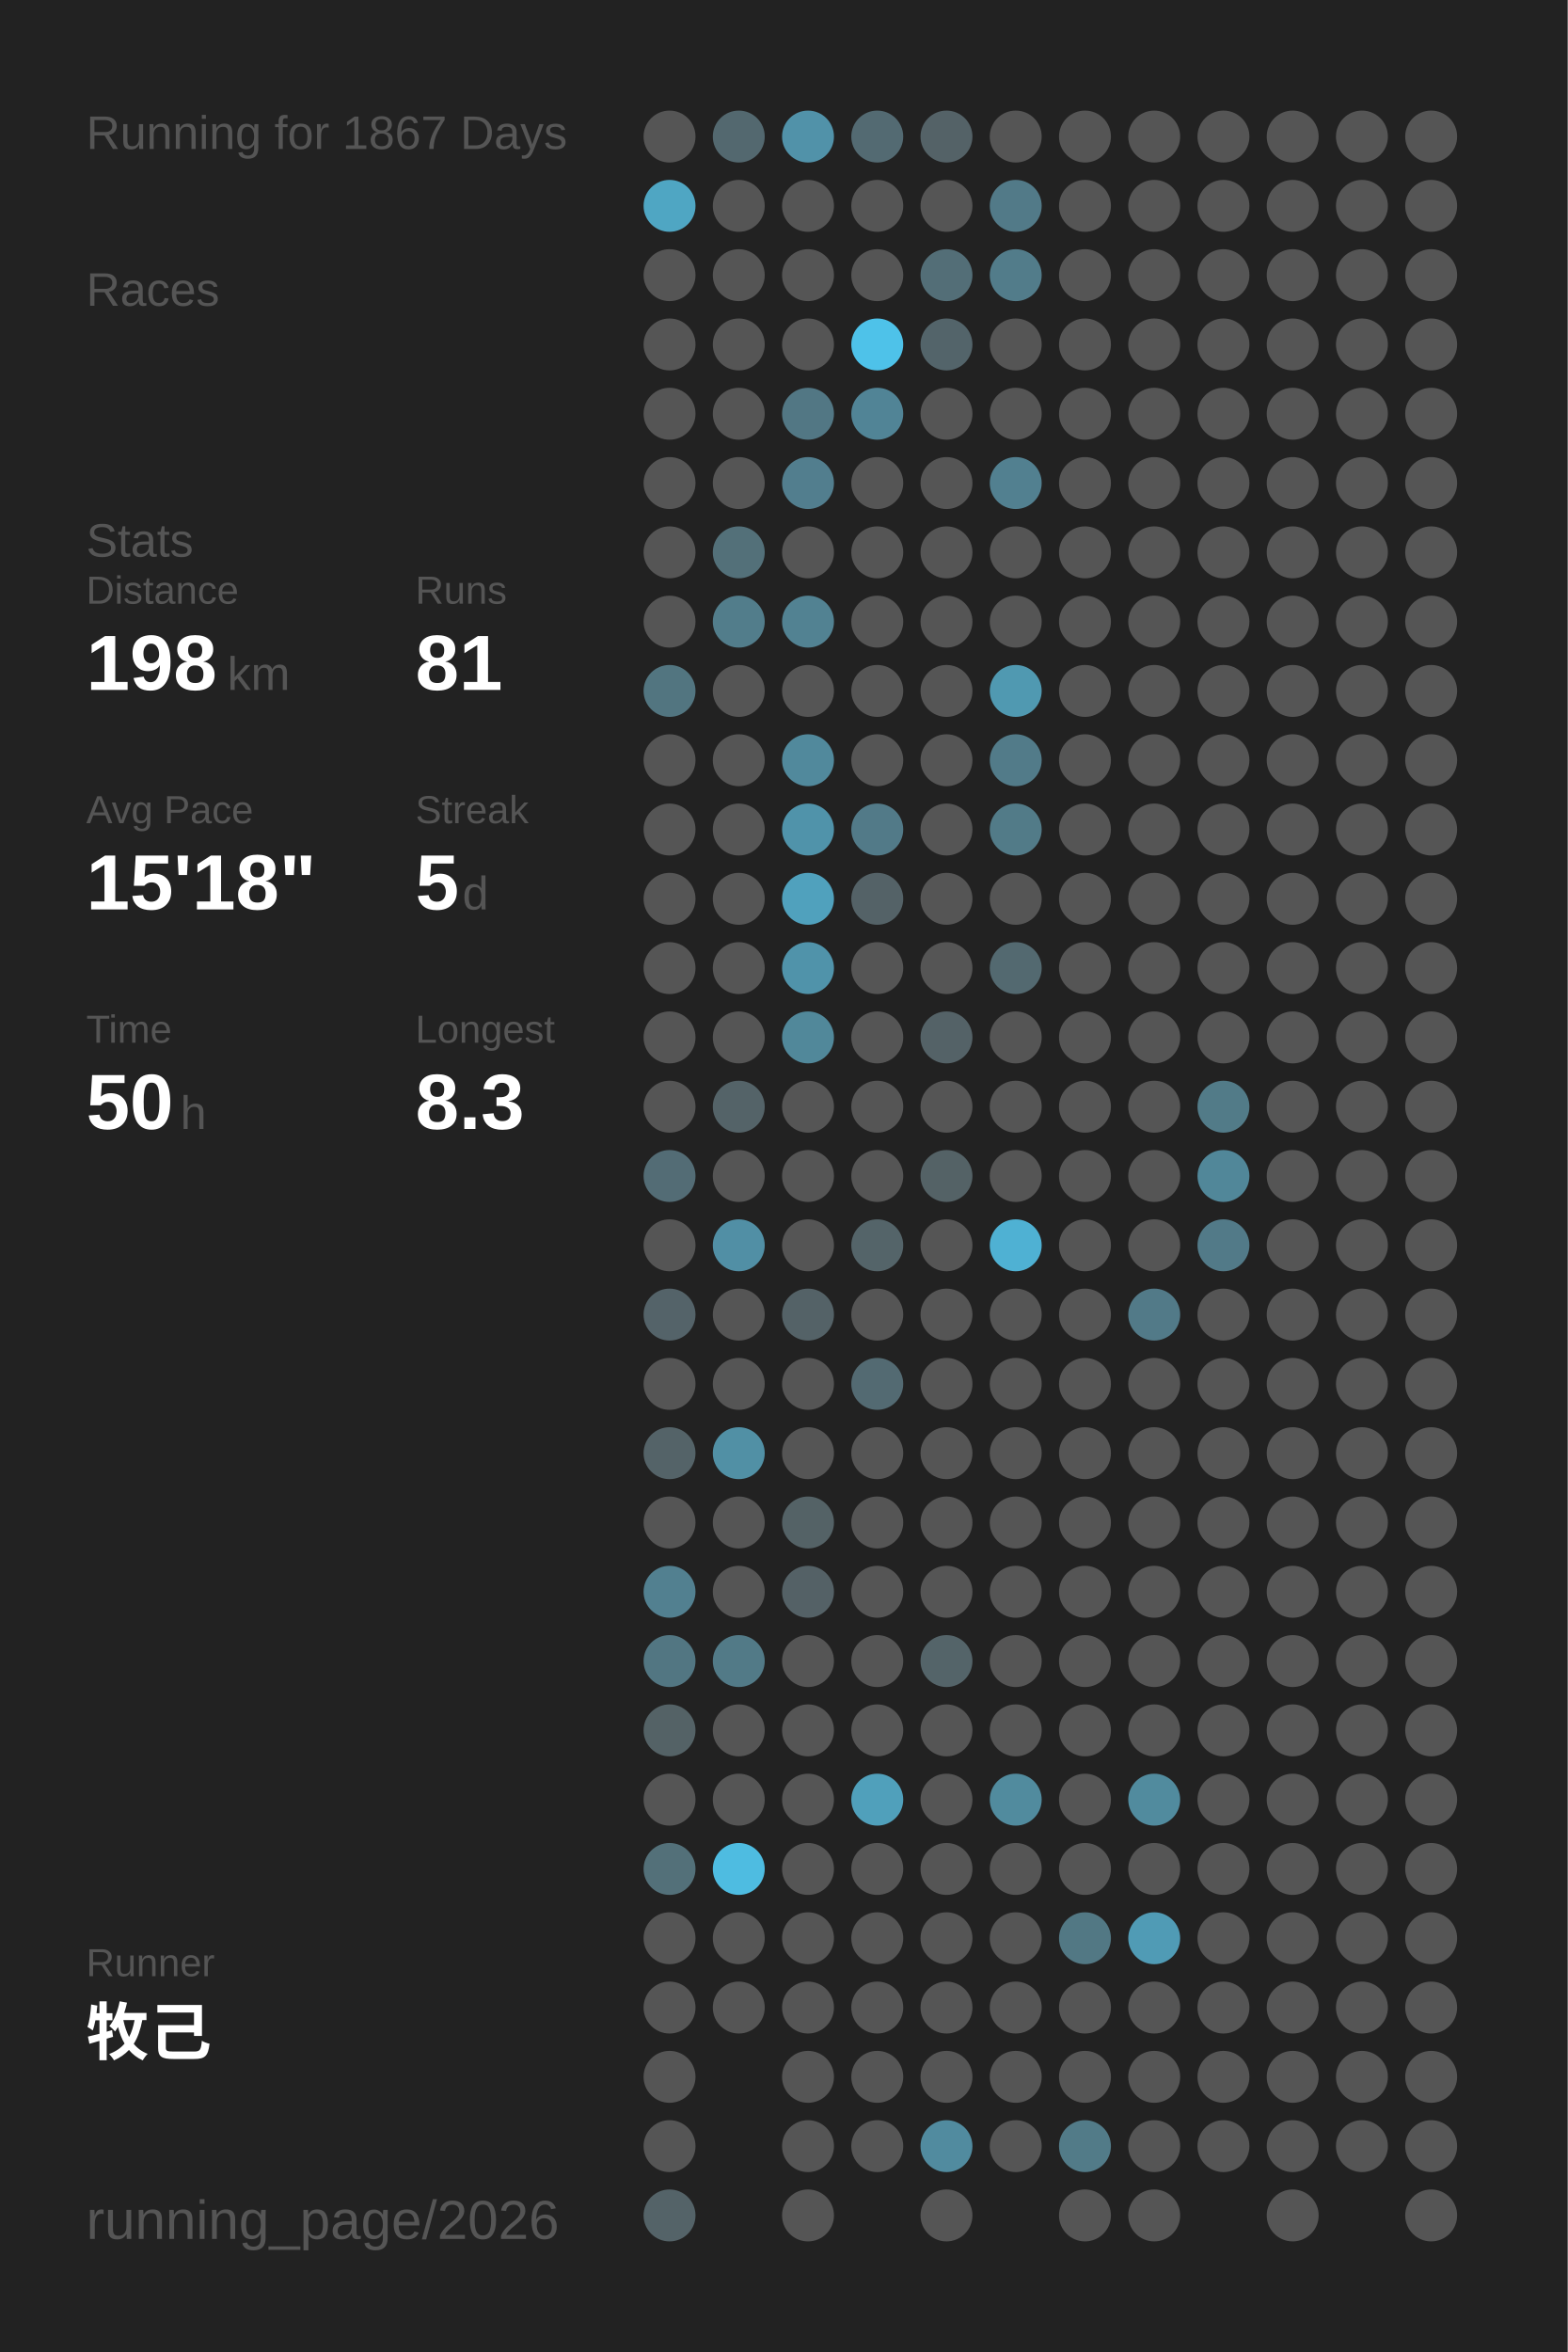
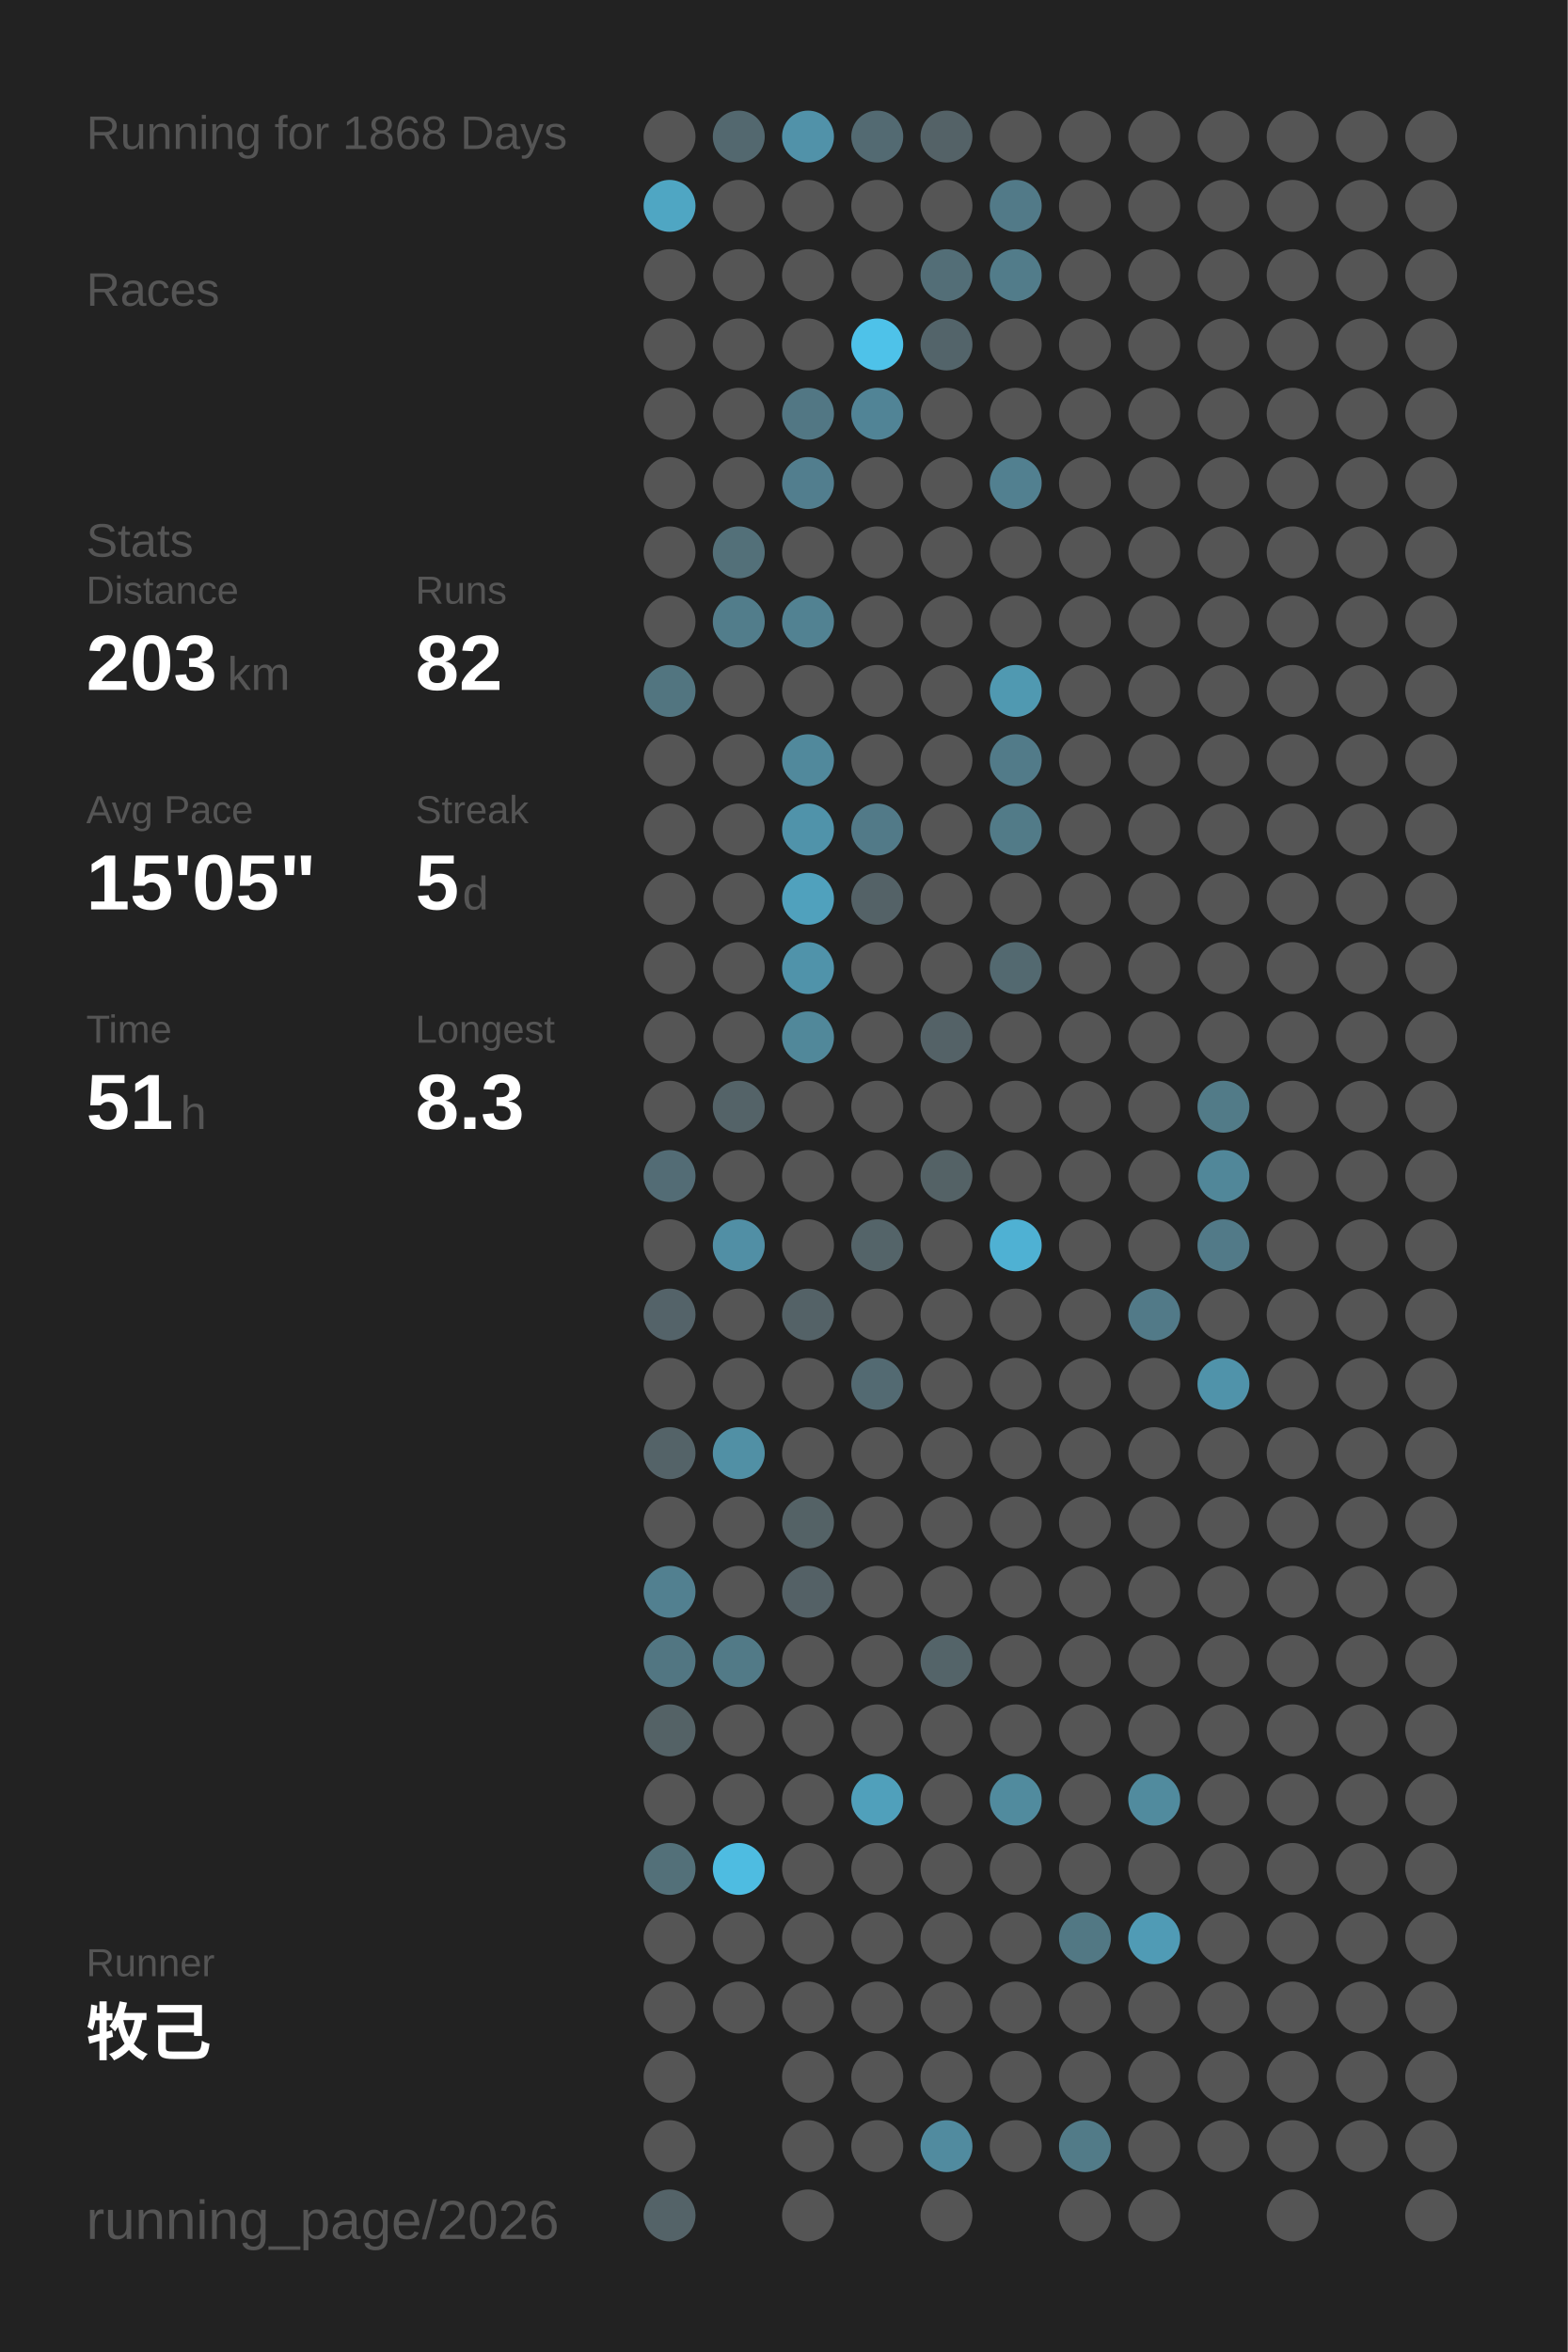
<svg xmlns="http://www.w3.org/2000/svg" baseProfile="full" height="300mm" version="1.1" viewBox="0,0,200,300" width="200mm">
  <defs />
  <rect fill="#222222" height="300" width="200" x="0" y="0" />
-   <text fill="#555555" style="font-size:6px; font-family:Arial;" x="11" y="19">Running for 1867 Days</text>
+   <text fill="#555555" style="font-size:6px; font-family:Arial;" x="11" y="19">Running for 1868 Days</text>
  <text fill="#555555" style="font-size:6px; font-family:Arial;" x="11" y="39">Races</text>
  <text fill="#555555" style="font-size:6px; font-family:Arial;" x="11" y="71">Stats</text>
  <text fill="#555555" style="font-size:5px; font-family:Arial;" x="11" y="77">Distance</text>
-   <text fill="#FFFFFF" style="font-size:10px; font-family:Arial; font-weight:bold;" x="11" y="88">198</text>
+   <text fill="#FFFFFF" style="font-size:10px; font-family:Arial; font-weight:bold;" x="11" y="88">203</text>
  <text fill="#555555" style="font-size:6px; font-family:Arial;" x="29" y="88">km</text>
  <text fill="#555555" style="font-size:5px; font-family:Arial;" x="53" y="77">Runs</text>
-   <text fill="#FFFFFF" style="font-size:10px; font-family:Arial; font-weight:bold;" x="53" y="88">81</text>
+   <text fill="#FFFFFF" style="font-size:10px; font-family:Arial; font-weight:bold;" x="53" y="88">82</text>
  <text fill="#555555" style="font-size:5px; font-family:Arial;" x="11" y="105">Avg Pace</text>
-   <text fill="#FFFFFF" style="font-size:10px; font-family:Arial; font-weight:bold;" x="11" y="116">15'18"</text>
+   <text fill="#FFFFFF" style="font-size:10px; font-family:Arial; font-weight:bold;" x="11" y="116">15'05"</text>
  <text fill="#555555" style="font-size:5px; font-family:Arial;" x="53" y="105">Streak</text>
  <text fill="#FFFFFF" style="font-size:10px; font-family:Arial; font-weight:bold;" x="53" y="116">5</text>
  <text fill="#555555" style="font-size:6px; font-family:Arial;" x="59" y="116">d</text>
  <text fill="#555555" style="font-size:5px; font-family:Arial;" x="11" y="133">Time</text>
-   <text fill="#FFFFFF" style="font-size:10px; font-family:Arial; font-weight:bold;" x="11" y="144">50</text>
+   <text fill="#FFFFFF" style="font-size:10px; font-family:Arial; font-weight:bold;" x="11" y="144">51</text>
  <text fill="#555555" style="font-size:6px; font-family:Arial;" x="23" y="144">h</text>
  <text fill="#555555" style="font-size:5px; font-family:Arial;" x="53" y="133">Longest</text>
  <text fill="#FFFFFF" style="font-size:10px; font-family:Arial; font-weight:bold;" x="53" y="144">8.3</text>
  <text fill="#555555" style="font-size:5px; font-family:Arial;" x="11" y="252.065">Runner</text>
  <text fill="#FFFFFF" style="font-size:8px; font-family:Arial; font-weight:bold;" x="11" y="262.065">牧己</text>
  <text fill="#555555" style="font-size:7px; font-family:Arial;" x="11" y="285.581">running_page/2026</text>
  <circle cx="85.417" cy="17.419" fill="#555555" r="3.312" />
  <circle cx="85.417" cy="26.258" fill="#4fa6c3" r="3.312" />
  <circle cx="85.417" cy="35.097" fill="#555555" r="3.312" />
  <circle cx="85.417" cy="43.935" fill="#555555" r="3.312" />
  <circle cx="85.417" cy="52.774" fill="#555555" r="3.312" />
  <circle cx="85.417" cy="61.613" fill="#555555" r="3.312" />
  <circle cx="85.417" cy="70.452" fill="#555555" r="3.312" />
  <circle cx="85.417" cy="79.29" fill="#555555" r="3.312" />
  <circle cx="85.417" cy="88.129" fill="#527580" r="3.312" />
  <circle cx="85.417" cy="96.968" fill="#555555" r="3.312" />
  <circle cx="85.417" cy="105.806" fill="#555555" r="3.312" />
  <circle cx="85.417" cy="114.645" fill="#555555" r="3.312" />
  <circle cx="85.417" cy="123.484" fill="#555555" r="3.312" />
  <circle cx="85.417" cy="132.323" fill="#555555" r="3.312" />
  <circle cx="85.417" cy="141.161" fill="#555555" r="3.312" />
  <circle cx="85.417" cy="150" fill="#536c75" r="3.312" />
  <circle cx="85.417" cy="158.839" fill="#555555" r="3.312" />
  <circle cx="85.417" cy="167.677" fill="#546369" r="3.312" />
  <circle cx="85.417" cy="176.516" fill="#555555" r="3.312" />
  <circle cx="85.417" cy="185.355" fill="#546368" r="3.312" />
  <circle cx="85.417" cy="194.194" fill="#555555" r="3.312" />
  <circle cx="85.417" cy="203.032" fill="#528090" r="3.312" />
  <circle cx="85.417" cy="211.871" fill="#527682" r="3.312" />
  <circle cx="85.417" cy="220.71" fill="#546266" r="3.312" />
  <circle cx="85.417" cy="229.548" fill="#555555" r="3.312" />
  <circle cx="85.417" cy="238.387" fill="#537079" r="3.312" />
  <circle cx="85.417" cy="247.226" fill="#555555" r="3.312" />
  <circle cx="85.417" cy="256.065" fill="#555555" r="3.312" />
  <circle cx="85.417" cy="264.903" fill="#555555" r="3.312" />
  <circle cx="85.417" cy="273.742" fill="#555555" r="3.312" />
  <circle cx="85.417" cy="282.581" fill="#546368" r="3.312" />
  <circle cx="94.25" cy="17.419" fill="#53686f" r="3.312" />
  <circle cx="94.25" cy="26.258" fill="#555555" r="3.312" />
  <circle cx="94.25" cy="35.097" fill="#555555" r="3.312" />
  <circle cx="94.25" cy="43.935" fill="#555555" r="3.312" />
  <circle cx="94.25" cy="52.774" fill="#555555" r="3.312" />
  <circle cx="94.25" cy="61.613" fill="#555555" r="3.312" />
  <circle cx="94.25" cy="70.452" fill="#537079" r="3.312" />
  <circle cx="94.25" cy="79.29" fill="#527d8b" r="3.312" />
  <circle cx="94.25" cy="88.129" fill="#555555" r="3.312" />
  <circle cx="94.25" cy="96.968" fill="#555555" r="3.312" />
  <circle cx="94.25" cy="105.806" fill="#555555" r="3.312" />
  <circle cx="94.25" cy="114.645" fill="#555555" r="3.312" />
  <circle cx="94.25" cy="123.484" fill="#555555" r="3.312" />
  <circle cx="94.25" cy="132.323" fill="#555555" r="3.312" />
  <circle cx="94.25" cy="141.161" fill="#546368" r="3.312" />
  <circle cx="94.25" cy="150" fill="#555555" r="3.312" />
  <circle cx="94.25" cy="158.839" fill="#518fa5" r="3.312" />
  <circle cx="94.25" cy="167.677" fill="#555555" r="3.312" />
  <circle cx="94.25" cy="176.516" fill="#555555" r="3.312" />
  <circle cx="94.25" cy="185.355" fill="#5190a5" r="3.312" />
  <circle cx="94.25" cy="194.194" fill="#555555" r="3.312" />
  <circle cx="94.25" cy="203.032" fill="#555555" r="3.312" />
  <circle cx="94.25" cy="211.871" fill="#527a87" r="3.312" />
  <circle cx="94.25" cy="220.71" fill="#555555" r="3.312" />
  <circle cx="94.25" cy="229.548" fill="#555555" r="3.312" />
  <circle cx="94.25" cy="238.387" fill="#4ebce1" r="3.312" />
  <circle cx="94.25" cy="247.226" fill="#555555" r="3.312" />
  <circle cx="94.25" cy="256.065" fill="#555555" r="3.312" />
  <circle cx="103.083" cy="17.419" fill="#5192a9" r="3.312" />
  <circle cx="103.083" cy="26.258" fill="#555555" r="3.312" />
  <circle cx="103.083" cy="35.097" fill="#555555" r="3.312" />
  <circle cx="103.083" cy="43.935" fill="#555555" r="3.312" />
  <circle cx="103.083" cy="52.774" fill="#527784" r="3.312" />
  <circle cx="103.083" cy="61.613" fill="#527e8e" r="3.312" />
  <circle cx="103.083" cy="70.452" fill="#555555" r="3.312" />
  <circle cx="103.083" cy="79.29" fill="#528292" r="3.312" />
  <circle cx="103.083" cy="88.129" fill="#555555" r="3.312" />
  <circle cx="103.083" cy="96.968" fill="#51899c" r="3.312" />
  <circle cx="103.083" cy="105.806" fill="#5093aa" r="3.312" />
  <circle cx="103.083" cy="114.645" fill="#50a1bd" r="3.312" />
  <circle cx="103.083" cy="123.484" fill="#5093aa" r="3.312" />
  <circle cx="103.083" cy="132.323" fill="#51889a" r="3.312" />
  <circle cx="103.083" cy="141.161" fill="#555555" r="3.312" />
  <circle cx="103.083" cy="150" fill="#555555" r="3.312" />
  <circle cx="103.083" cy="158.839" fill="#555555" r="3.312" />
  <circle cx="103.083" cy="167.677" fill="#546267" r="3.312" />
  <circle cx="103.083" cy="176.516" fill="#555555" r="3.312" />
  <circle cx="103.083" cy="185.355" fill="#555555" r="3.312" />
  <circle cx="103.083" cy="194.194" fill="#546266" r="3.312" />
  <circle cx="103.083" cy="203.032" fill="#546166" r="3.312" />
  <circle cx="103.083" cy="211.871" fill="#555555" r="3.312" />
  <circle cx="103.083" cy="220.71" fill="#555555" r="3.312" />
  <circle cx="103.083" cy="229.548" fill="#555555" r="3.312" />
  <circle cx="103.083" cy="238.387" fill="#555555" r="3.312" />
  <circle cx="103.083" cy="247.226" fill="#555555" r="3.312" />
  <circle cx="103.083" cy="256.065" fill="#555555" r="3.312" />
  <circle cx="103.083" cy="264.903" fill="#555555" r="3.312" />
  <circle cx="103.083" cy="273.742" fill="#555555" r="3.312" />
  <circle cx="103.083" cy="282.581" fill="#555555" r="3.312" />
  <circle cx="111.917" cy="17.419" fill="#536a72" r="3.312" />
  <circle cx="111.917" cy="26.258" fill="#555555" r="3.312" />
  <circle cx="111.917" cy="35.097" fill="#555555" r="3.312" />
  <circle cx="111.917" cy="43.935" fill="#4ec2e9" r="3.312" />
  <circle cx="111.917" cy="52.774" fill="#518496" r="3.312" />
  <circle cx="111.917" cy="61.613" fill="#555555" r="3.312" />
  <circle cx="111.917" cy="70.452" fill="#555555" r="3.312" />
  <circle cx="111.917" cy="79.29" fill="#555555" r="3.312" />
  <circle cx="111.917" cy="88.129" fill="#555555" r="3.312" />
  <circle cx="111.917" cy="96.968" fill="#555555" r="3.312" />
  <circle cx="111.917" cy="105.806" fill="#527a88" r="3.312" />
  <circle cx="111.917" cy="114.645" fill="#546267" r="3.312" />
  <circle cx="111.917" cy="123.484" fill="#555555" r="3.312" />
  <circle cx="111.917" cy="132.323" fill="#555555" r="3.312" />
  <circle cx="111.917" cy="141.161" fill="#555555" r="3.312" />
  <circle cx="111.917" cy="150" fill="#555555" r="3.312" />
  <circle cx="111.917" cy="158.839" fill="#546469" r="3.312" />
  <circle cx="111.917" cy="167.677" fill="#555555" r="3.312" />
  <circle cx="111.917" cy="176.516" fill="#536a72" r="3.312" />
  <circle cx="111.917" cy="185.355" fill="#555555" r="3.312" />
  <circle cx="111.917" cy="194.194" fill="#555555" r="3.312" />
  <circle cx="111.917" cy="203.032" fill="#555555" r="3.312" />
  <circle cx="111.917" cy="211.871" fill="#555555" r="3.312" />
  <circle cx="111.917" cy="220.71" fill="#555555" r="3.312" />
  <circle cx="111.917" cy="229.548" fill="#50a0bb" r="3.312" />
  <circle cx="111.917" cy="238.387" fill="#555555" r="3.312" />
  <circle cx="111.917" cy="247.226" fill="#555555" r="3.312" />
  <circle cx="111.917" cy="256.065" fill="#555555" r="3.312" />
  <circle cx="111.917" cy="264.903" fill="#555555" r="3.312" />
  <circle cx="111.917" cy="273.742" fill="#555555" r="3.312" />
  <circle cx="120.75" cy="17.419" fill="#546267" r="3.312" />
  <circle cx="120.75" cy="26.258" fill="#555555" r="3.312" />
  <circle cx="120.75" cy="35.097" fill="#536e77" r="3.312" />
  <circle cx="120.75" cy="43.935" fill="#53646a" r="3.312" />
  <circle cx="120.75" cy="52.774" fill="#555555" r="3.312" />
  <circle cx="120.75" cy="61.613" fill="#555555" r="3.312" />
  <circle cx="120.75" cy="70.452" fill="#555555" r="3.312" />
  <circle cx="120.75" cy="79.29" fill="#555555" r="3.312" />
  <circle cx="120.75" cy="88.129" fill="#555555" r="3.312" />
  <circle cx="120.75" cy="96.968" fill="#555555" r="3.312" />
  <circle cx="120.75" cy="105.806" fill="#555555" r="3.312" />
  <circle cx="120.75" cy="114.645" fill="#555555" r="3.312" />
  <circle cx="120.75" cy="123.484" fill="#555555" r="3.312" />
  <circle cx="120.75" cy="132.323" fill="#546267" r="3.312" />
  <circle cx="120.75" cy="141.161" fill="#555555" r="3.312" />
  <circle cx="120.75" cy="150" fill="#546266" r="3.312" />
  <circle cx="120.75" cy="158.839" fill="#555555" r="3.312" />
  <circle cx="120.75" cy="167.677" fill="#555555" r="3.312" />
  <circle cx="120.75" cy="176.516" fill="#555555" r="3.312" />
  <circle cx="120.75" cy="185.355" fill="#555555" r="3.312" />
  <circle cx="120.75" cy="194.194" fill="#555555" r="3.312" />
  <circle cx="120.75" cy="203.032" fill="#555555" r="3.312" />
  <circle cx="120.75" cy="211.871" fill="#546469" r="3.312" />
  <circle cx="120.75" cy="220.71" fill="#555555" r="3.312" />
  <circle cx="120.75" cy="229.548" fill="#555555" r="3.312" />
  <circle cx="120.75" cy="238.387" fill="#555555" r="3.312" />
  <circle cx="120.75" cy="247.226" fill="#555555" r="3.312" />
  <circle cx="120.75" cy="256.065" fill="#555555" r="3.312" />
  <circle cx="120.75" cy="264.903" fill="#555555" r="3.312" />
  <circle cx="120.75" cy="273.742" fill="#518b9f" r="3.312" />
  <circle cx="120.75" cy="282.581" fill="#555555" r="3.312" />
  <circle cx="129.583" cy="17.419" fill="#555555" r="3.312" />
  <circle cx="129.583" cy="26.258" fill="#527a88" r="3.312" />
  <circle cx="129.583" cy="35.097" fill="#527c8a" r="3.312" />
  <circle cx="129.583" cy="43.935" fill="#555555" r="3.312" />
  <circle cx="129.583" cy="52.774" fill="#555555" r="3.312" />
  <circle cx="129.583" cy="61.613" fill="#528090" r="3.312" />
  <circle cx="129.583" cy="70.452" fill="#555555" r="3.312" />
  <circle cx="129.583" cy="79.29" fill="#555555" r="3.312" />
  <circle cx="129.583" cy="88.129" fill="#5099b1" r="3.312" />
  <circle cx="129.583" cy="96.968" fill="#527b89" r="3.312" />
  <circle cx="129.583" cy="105.806" fill="#527b88" r="3.312" />
  <circle cx="129.583" cy="114.645" fill="#555555" r="3.312" />
  <circle cx="129.583" cy="123.484" fill="#536970" r="3.312" />
  <circle cx="129.583" cy="132.323" fill="#555555" r="3.312" />
  <circle cx="129.583" cy="141.161" fill="#555555" r="3.312" />
  <circle cx="129.583" cy="150" fill="#555555" r="3.312" />
  <circle cx="129.583" cy="158.839" fill="#4fb1d3" r="3.312" />
  <circle cx="129.583" cy="167.677" fill="#555555" r="3.312" />
  <circle cx="129.583" cy="176.516" fill="#555555" r="3.312" />
  <circle cx="129.583" cy="185.355" fill="#555555" r="3.312" />
  <circle cx="129.583" cy="194.194" fill="#555555" r="3.312" />
  <circle cx="129.583" cy="203.032" fill="#555555" r="3.312" />
  <circle cx="129.583" cy="211.871" fill="#555555" r="3.312" />
  <circle cx="129.583" cy="220.71" fill="#555555" r="3.312" />
  <circle cx="129.583" cy="229.548" fill="#518b9e" r="3.312" />
  <circle cx="129.583" cy="238.387" fill="#555555" r="3.312" />
  <circle cx="129.583" cy="247.226" fill="#555555" r="3.312" />
  <circle cx="129.583" cy="256.065" fill="#555555" r="3.312" />
  <circle cx="129.583" cy="264.903" fill="#555555" r="3.312" />
  <circle cx="129.583" cy="273.742" fill="#555555" r="3.312" />
  <circle cx="138.417" cy="17.419" fill="#555555" r="3.312" />
  <circle cx="138.417" cy="26.258" fill="#555555" r="3.312" />
  <circle cx="138.417" cy="35.097" fill="#555555" r="3.312" />
  <circle cx="138.417" cy="43.935" fill="#555555" r="3.312" />
  <circle cx="138.417" cy="52.774" fill="#555555" r="3.312" />
  <circle cx="138.417" cy="61.613" fill="#555555" r="3.312" />
  <circle cx="138.417" cy="70.452" fill="#555555" r="3.312" />
  <circle cx="138.417" cy="79.29" fill="#555555" r="3.312" />
  <circle cx="138.417" cy="88.129" fill="#555555" r="3.312" />
  <circle cx="138.417" cy="96.968" fill="#555555" r="3.312" />
  <circle cx="138.417" cy="105.806" fill="#555555" r="3.312" />
  <circle cx="138.417" cy="114.645" fill="#555555" r="3.312" />
  <circle cx="138.417" cy="123.484" fill="#555555" r="3.312" />
  <circle cx="138.417" cy="132.323" fill="#555555" r="3.312" />
  <circle cx="138.417" cy="141.161" fill="#555555" r="3.312" />
  <circle cx="138.417" cy="150" fill="#555555" r="3.312" />
  <circle cx="138.417" cy="158.839" fill="#555555" r="3.312" />
  <circle cx="138.417" cy="167.677" fill="#555555" r="3.312" />
  <circle cx="138.417" cy="176.516" fill="#555555" r="3.312" />
  <circle cx="138.417" cy="185.355" fill="#555555" r="3.312" />
  <circle cx="138.417" cy="194.194" fill="#555555" r="3.312" />
  <circle cx="138.417" cy="203.032" fill="#555555" r="3.312" />
  <circle cx="138.417" cy="211.871" fill="#555555" r="3.312" />
  <circle cx="138.417" cy="220.71" fill="#555555" r="3.312" />
  <circle cx="138.417" cy="229.548" fill="#555555" r="3.312" />
  <circle cx="138.417" cy="238.387" fill="#555555" r="3.312" />
  <circle cx="138.417" cy="247.226" fill="#527884" r="3.312" />
  <circle cx="138.417" cy="256.065" fill="#555555" r="3.312" />
  <circle cx="138.417" cy="264.903" fill="#555555" r="3.312" />
  <circle cx="138.417" cy="273.742" fill="#527b88" r="3.312" />
  <circle cx="138.417" cy="282.581" fill="#555555" r="3.312" />
  <circle cx="147.25" cy="17.419" fill="#555555" r="3.312" />
  <circle cx="147.25" cy="26.258" fill="#555555" r="3.312" />
  <circle cx="147.25" cy="35.097" fill="#555555" r="3.312" />
  <circle cx="147.25" cy="43.935" fill="#555555" r="3.312" />
  <circle cx="147.25" cy="52.774" fill="#555555" r="3.312" />
  <circle cx="147.25" cy="61.613" fill="#555555" r="3.312" />
  <circle cx="147.25" cy="70.452" fill="#555555" r="3.312" />
  <circle cx="147.25" cy="79.29" fill="#555555" r="3.312" />
  <circle cx="147.25" cy="88.129" fill="#555555" r="3.312" />
  <circle cx="147.25" cy="96.968" fill="#555555" r="3.312" />
  <circle cx="147.25" cy="105.806" fill="#555555" r="3.312" />
  <circle cx="147.25" cy="114.645" fill="#555555" r="3.312" />
  <circle cx="147.25" cy="123.484" fill="#555555" r="3.312" />
  <circle cx="147.25" cy="132.323" fill="#555555" r="3.312" />
  <circle cx="147.25" cy="141.161" fill="#555555" r="3.312" />
  <circle cx="147.25" cy="150" fill="#555555" r="3.312" />
  <circle cx="147.25" cy="158.839" fill="#555555" r="3.312" />
  <circle cx="147.25" cy="167.677" fill="#527a88" r="3.312" />
  <circle cx="147.25" cy="176.516" fill="#555555" r="3.312" />
  <circle cx="147.25" cy="185.355" fill="#555555" r="3.312" />
  <circle cx="147.25" cy="194.194" fill="#555555" r="3.312" />
  <circle cx="147.25" cy="203.032" fill="#555555" r="3.312" />
  <circle cx="147.25" cy="211.871" fill="#555555" r="3.312" />
  <circle cx="147.25" cy="220.71" fill="#555555" r="3.312" />
  <circle cx="147.25" cy="229.548" fill="#518b9e" r="3.312" />
  <circle cx="147.25" cy="238.387" fill="#555555" r="3.312" />
  <circle cx="147.25" cy="247.226" fill="#509bb5" r="3.312" />
  <circle cx="147.25" cy="256.065" fill="#555555" r="3.312" />
  <circle cx="147.25" cy="264.903" fill="#555555" r="3.312" />
  <circle cx="147.25" cy="273.742" fill="#555555" r="3.312" />
  <circle cx="147.25" cy="282.581" fill="#555555" r="3.312" />
  <circle cx="156.083" cy="17.419" fill="#555555" r="3.312" />
  <circle cx="156.083" cy="26.258" fill="#555555" r="3.312" />
  <circle cx="156.083" cy="35.097" fill="#555555" r="3.312" />
  <circle cx="156.083" cy="43.935" fill="#555555" r="3.312" />
  <circle cx="156.083" cy="52.774" fill="#555555" r="3.312" />
  <circle cx="156.083" cy="61.613" fill="#555555" r="3.312" />
  <circle cx="156.083" cy="70.452" fill="#555555" r="3.312" />
  <circle cx="156.083" cy="79.29" fill="#555555" r="3.312" />
  <circle cx="156.083" cy="88.129" fill="#555555" r="3.312" />
  <circle cx="156.083" cy="96.968" fill="#555555" r="3.312" />
  <circle cx="156.083" cy="105.806" fill="#555555" r="3.312" />
  <circle cx="156.083" cy="114.645" fill="#555555" r="3.312" />
  <circle cx="156.083" cy="123.484" fill="#555555" r="3.312" />
  <circle cx="156.083" cy="132.323" fill="#555555" r="3.312" />
  <circle cx="156.083" cy="141.161" fill="#527b88" r="3.312" />
  <circle cx="156.083" cy="150" fill="#518799" r="3.312" />
  <circle cx="156.083" cy="158.839" fill="#527a88" r="3.312" />
  <circle cx="156.083" cy="167.677" fill="#555555" r="3.312" />
-   <circle cx="156.083" cy="176.516" fill="#555555" r="3.312" />
+   <circle cx="156.083" cy="176.516" fill="#5093aa" r="3.312" />
  <circle cx="156.083" cy="185.355" fill="#555555" r="3.312" />
  <circle cx="156.083" cy="194.194" fill="#555555" r="3.312" />
  <circle cx="156.083" cy="203.032" fill="#555555" r="3.312" />
  <circle cx="156.083" cy="211.871" fill="#555555" r="3.312" />
  <circle cx="156.083" cy="220.71" fill="#555555" r="3.312" />
  <circle cx="156.083" cy="229.548" fill="#555555" r="3.312" />
  <circle cx="156.083" cy="238.387" fill="#555555" r="3.312" />
  <circle cx="156.083" cy="247.226" fill="#555555" r="3.312" />
  <circle cx="156.083" cy="256.065" fill="#555555" r="3.312" />
  <circle cx="156.083" cy="264.903" fill="#555555" r="3.312" />
  <circle cx="156.083" cy="273.742" fill="#555555" r="3.312" />
  <circle cx="164.917" cy="17.419" fill="#555555" r="3.312" />
  <circle cx="164.917" cy="26.258" fill="#555555" r="3.312" />
  <circle cx="164.917" cy="35.097" fill="#555555" r="3.312" />
  <circle cx="164.917" cy="43.935" fill="#555555" r="3.312" />
  <circle cx="164.917" cy="52.774" fill="#555555" r="3.312" />
  <circle cx="164.917" cy="61.613" fill="#555555" r="3.312" />
  <circle cx="164.917" cy="70.452" fill="#555555" r="3.312" />
  <circle cx="164.917" cy="79.29" fill="#555555" r="3.312" />
  <circle cx="164.917" cy="88.129" fill="#555555" r="3.312" />
  <circle cx="164.917" cy="96.968" fill="#555555" r="3.312" />
  <circle cx="164.917" cy="105.806" fill="#555555" r="3.312" />
  <circle cx="164.917" cy="114.645" fill="#555555" r="3.312" />
  <circle cx="164.917" cy="123.484" fill="#555555" r="3.312" />
  <circle cx="164.917" cy="132.323" fill="#555555" r="3.312" />
  <circle cx="164.917" cy="141.161" fill="#555555" r="3.312" />
  <circle cx="164.917" cy="150" fill="#555555" r="3.312" />
  <circle cx="164.917" cy="158.839" fill="#555555" r="3.312" />
  <circle cx="164.917" cy="167.677" fill="#555555" r="3.312" />
  <circle cx="164.917" cy="176.516" fill="#555555" r="3.312" />
  <circle cx="164.917" cy="185.355" fill="#555555" r="3.312" />
  <circle cx="164.917" cy="194.194" fill="#555555" r="3.312" />
  <circle cx="164.917" cy="203.032" fill="#555555" r="3.312" />
  <circle cx="164.917" cy="211.871" fill="#555555" r="3.312" />
  <circle cx="164.917" cy="220.71" fill="#555555" r="3.312" />
  <circle cx="164.917" cy="229.548" fill="#555555" r="3.312" />
  <circle cx="164.917" cy="238.387" fill="#555555" r="3.312" />
  <circle cx="164.917" cy="247.226" fill="#555555" r="3.312" />
  <circle cx="164.917" cy="256.065" fill="#555555" r="3.312" />
  <circle cx="164.917" cy="264.903" fill="#555555" r="3.312" />
  <circle cx="164.917" cy="273.742" fill="#555555" r="3.312" />
  <circle cx="164.917" cy="282.581" fill="#555555" r="3.312" />
  <circle cx="173.75" cy="17.419" fill="#555555" r="3.312" />
  <circle cx="173.75" cy="26.258" fill="#555555" r="3.312" />
  <circle cx="173.75" cy="35.097" fill="#555555" r="3.312" />
  <circle cx="173.75" cy="43.935" fill="#555555" r="3.312" />
  <circle cx="173.75" cy="52.774" fill="#555555" r="3.312" />
  <circle cx="173.75" cy="61.613" fill="#555555" r="3.312" />
  <circle cx="173.75" cy="70.452" fill="#555555" r="3.312" />
  <circle cx="173.75" cy="79.29" fill="#555555" r="3.312" />
  <circle cx="173.75" cy="88.129" fill="#555555" r="3.312" />
  <circle cx="173.75" cy="96.968" fill="#555555" r="3.312" />
  <circle cx="173.75" cy="105.806" fill="#555555" r="3.312" />
  <circle cx="173.75" cy="114.645" fill="#555555" r="3.312" />
  <circle cx="173.75" cy="123.484" fill="#555555" r="3.312" />
  <circle cx="173.75" cy="132.323" fill="#555555" r="3.312" />
  <circle cx="173.75" cy="141.161" fill="#555555" r="3.312" />
  <circle cx="173.75" cy="150" fill="#555555" r="3.312" />
  <circle cx="173.75" cy="158.839" fill="#555555" r="3.312" />
  <circle cx="173.75" cy="167.677" fill="#555555" r="3.312" />
  <circle cx="173.75" cy="176.516" fill="#555555" r="3.312" />
  <circle cx="173.75" cy="185.355" fill="#555555" r="3.312" />
  <circle cx="173.75" cy="194.194" fill="#555555" r="3.312" />
  <circle cx="173.75" cy="203.032" fill="#555555" r="3.312" />
  <circle cx="173.75" cy="211.871" fill="#555555" r="3.312" />
  <circle cx="173.75" cy="220.71" fill="#555555" r="3.312" />
  <circle cx="173.75" cy="229.548" fill="#555555" r="3.312" />
  <circle cx="173.75" cy="238.387" fill="#555555" r="3.312" />
  <circle cx="173.75" cy="247.226" fill="#555555" r="3.312" />
  <circle cx="173.75" cy="256.065" fill="#555555" r="3.312" />
  <circle cx="173.75" cy="264.903" fill="#555555" r="3.312" />
  <circle cx="173.75" cy="273.742" fill="#555555" r="3.312" />
  <circle cx="182.583" cy="17.419" fill="#555555" r="3.312" />
  <circle cx="182.583" cy="26.258" fill="#555555" r="3.312" />
  <circle cx="182.583" cy="35.097" fill="#555555" r="3.312" />
  <circle cx="182.583" cy="43.935" fill="#555555" r="3.312" />
  <circle cx="182.583" cy="52.774" fill="#555555" r="3.312" />
  <circle cx="182.583" cy="61.613" fill="#555555" r="3.312" />
  <circle cx="182.583" cy="70.452" fill="#555555" r="3.312" />
  <circle cx="182.583" cy="79.29" fill="#555555" r="3.312" />
  <circle cx="182.583" cy="88.129" fill="#555555" r="3.312" />
  <circle cx="182.583" cy="96.968" fill="#555555" r="3.312" />
  <circle cx="182.583" cy="105.806" fill="#555555" r="3.312" />
  <circle cx="182.583" cy="114.645" fill="#555555" r="3.312" />
  <circle cx="182.583" cy="123.484" fill="#555555" r="3.312" />
  <circle cx="182.583" cy="132.323" fill="#555555" r="3.312" />
  <circle cx="182.583" cy="141.161" fill="#555555" r="3.312" />
  <circle cx="182.583" cy="150" fill="#555555" r="3.312" />
  <circle cx="182.583" cy="158.839" fill="#555555" r="3.312" />
  <circle cx="182.583" cy="167.677" fill="#555555" r="3.312" />
  <circle cx="182.583" cy="176.516" fill="#555555" r="3.312" />
  <circle cx="182.583" cy="185.355" fill="#555555" r="3.312" />
  <circle cx="182.583" cy="194.194" fill="#555555" r="3.312" />
  <circle cx="182.583" cy="203.032" fill="#555555" r="3.312" />
  <circle cx="182.583" cy="211.871" fill="#555555" r="3.312" />
  <circle cx="182.583" cy="220.71" fill="#555555" r="3.312" />
  <circle cx="182.583" cy="229.548" fill="#555555" r="3.312" />
  <circle cx="182.583" cy="238.387" fill="#555555" r="3.312" />
  <circle cx="182.583" cy="247.226" fill="#555555" r="3.312" />
  <circle cx="182.583" cy="256.065" fill="#555555" r="3.312" />
  <circle cx="182.583" cy="264.903" fill="#555555" r="3.312" />
  <circle cx="182.583" cy="273.742" fill="#555555" r="3.312" />
  <circle cx="182.583" cy="282.581" fill="#555555" r="3.312" />
</svg>
